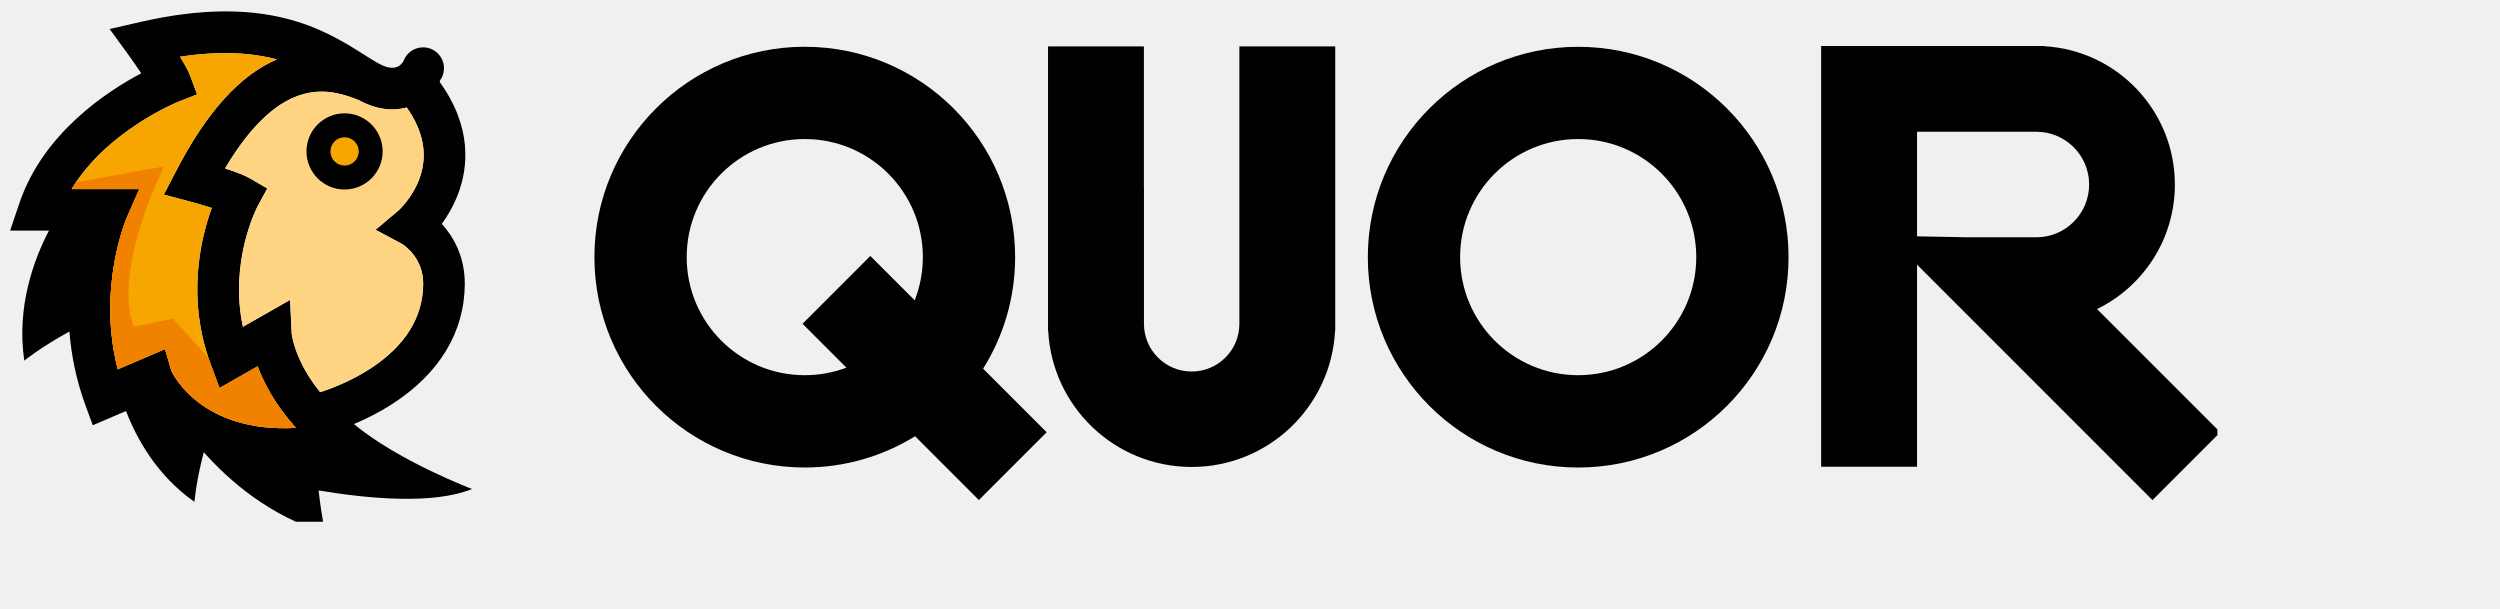
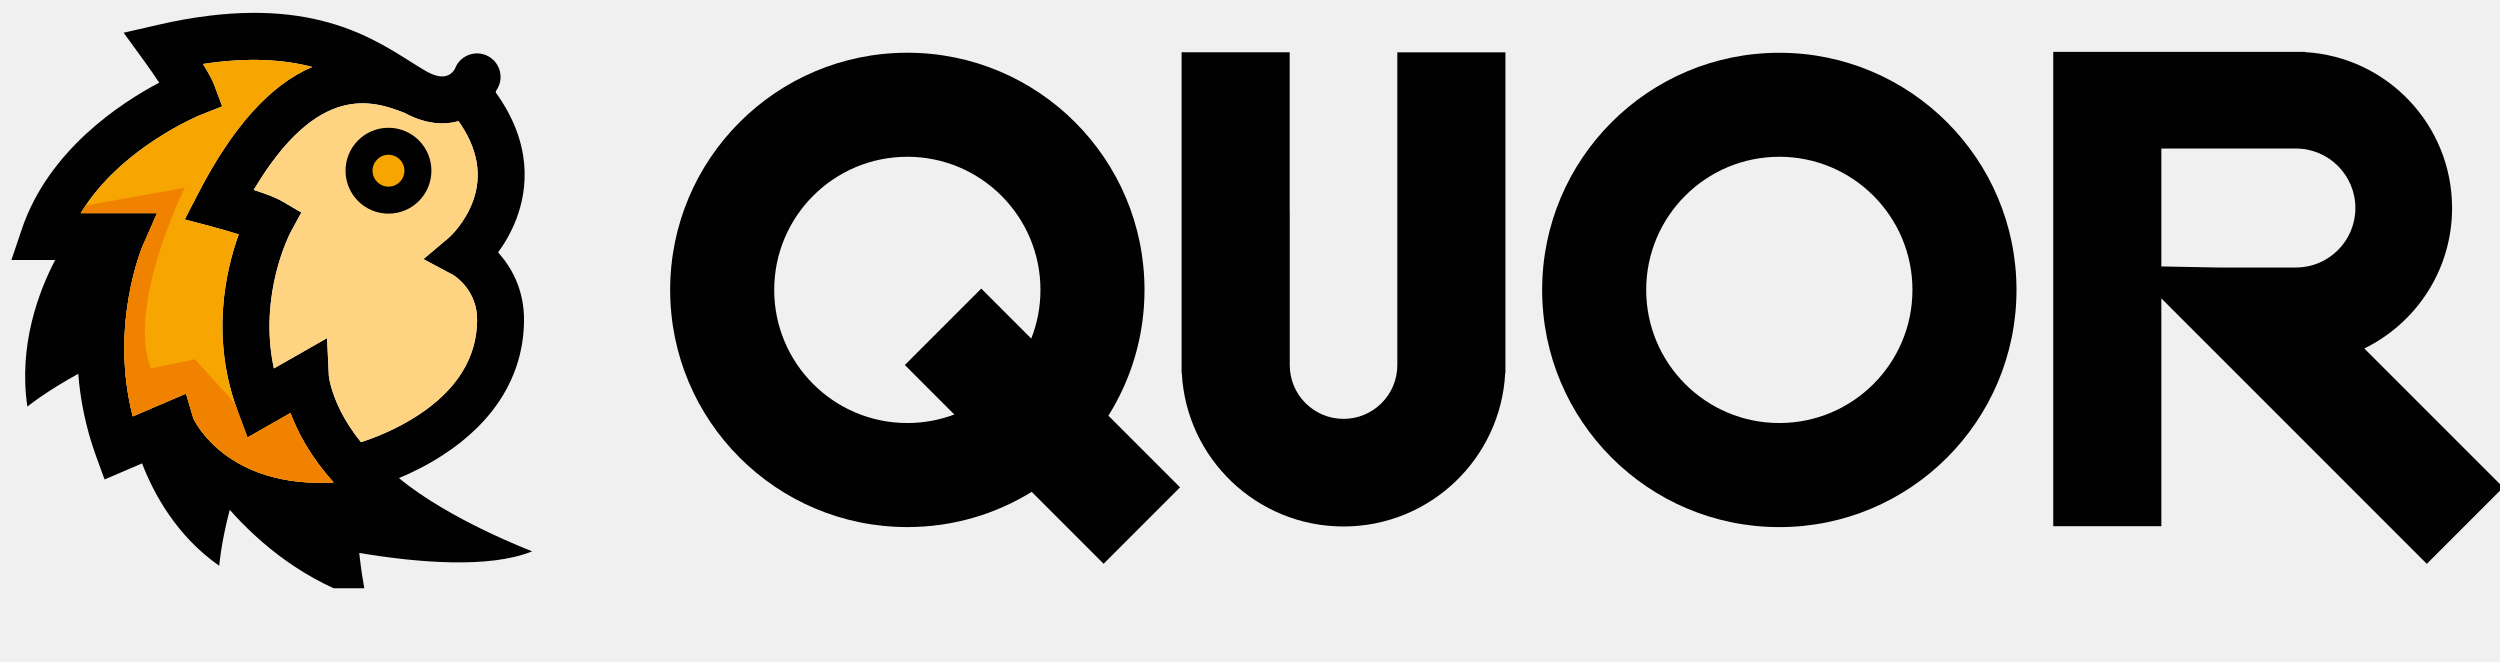
- <svg xmlns="http://www.w3.org/2000/svg" width="115" height="28" viewBox="0 0 115 28" fill="none">
-   <g clip-path="url(#clip0_1902_10301)">
-     <path d="M72.596 2.153C67.252 2.153 62.92 6.485 62.92 11.829C62.92 17.174 67.252 21.506 72.596 21.506C77.941 21.506 82.273 17.174 82.273 11.829C82.273 6.485 77.941 2.153 72.596 2.153ZM72.596 17.259C69.596 17.259 67.165 14.828 67.165 11.828C67.165 8.828 69.596 6.396 72.596 6.396C75.596 6.396 78.028 8.828 78.028 11.828C78.028 14.828 75.596 17.259 72.596 17.259Z" fill="#000100" />
-     <path d="M96.463 14.217C98.584 13.182 100.044 11.006 100.044 8.488C100.044 5.093 97.389 2.318 94.043 2.126L94.05 2.116H83.772V21.47H88.183V12.173L99.014 23.005L102.132 19.886L96.464 14.217H96.463ZM93.672 10.915H90.507L88.183 10.871V6.061H93.672C95.012 6.061 96.1 7.147 96.1 8.488C96.1 9.829 95.013 10.915 93.672 10.915Z" fill="#000100" />
-     <path d="M57.011 8.645V14.896C57.011 16.108 56.029 17.09 54.816 17.09C53.605 17.09 52.622 16.108 52.622 14.896V8.643C52.622 8.643 52.62 8.643 52.619 8.643V2.133H48.209V15.23H48.218C48.403 18.713 51.285 21.48 54.815 21.48C58.344 21.48 61.226 18.713 61.412 15.23H61.421V2.135H57.011V8.645Z" fill="#000100" />
-     <path d="M46.696 11.828C46.696 6.484 42.364 2.151 37.019 2.151C31.675 2.151 27.343 6.484 27.343 11.828C27.343 17.172 31.675 21.505 37.019 21.505C38.881 21.505 40.619 20.978 42.094 20.067L45.028 23.002L48.146 19.883L45.223 16.959C46.156 15.472 46.696 13.712 46.696 11.826V11.828ZM37.019 17.259C34.019 17.259 31.588 14.828 31.588 11.828C31.588 8.828 34.019 6.396 37.019 6.396C40.019 6.396 42.451 8.828 42.451 11.828C42.451 12.528 42.317 13.199 42.076 13.814L40.036 11.774L36.917 14.893L38.936 16.912C38.339 17.137 37.694 17.259 37.018 17.259H37.019Z" fill="#000100" />
-     <path d="M21.716 22.494C21.716 22.494 18.326 21.209 16.279 19.506C16.802 19.288 17.422 18.985 18.043 18.584C20.206 17.191 21.359 15.29 21.38 13.088C21.392 11.787 20.842 10.871 20.323 10.298C20.581 9.944 20.858 9.483 21.07 8.928C21.529 7.719 21.737 5.861 20.221 3.765C20.233 3.744 20.242 3.728 20.246 3.719L20.234 3.713C20.353 3.552 20.423 3.354 20.423 3.14C20.423 2.609 19.993 2.178 19.462 2.178C19.042 2.178 18.685 2.447 18.554 2.823C18.323 3.188 17.927 3.215 17.38 2.901C17.186 2.79 16.973 2.657 16.748 2.514C14.959 1.385 12.254 -0.322 6.455 1.011L5.044 1.335L5.896 2.507C6.106 2.796 6.317 3.102 6.496 3.372C4.933 4.196 1.982 6.12 0.892 9.345L0.466 10.608H2.252C1.586 11.879 0.746 14.073 1.117 16.589C1.117 16.589 1.862 15.98 3.193 15.251C3.277 16.305 3.494 17.442 3.92 18.613L4.267 19.562L5.797 18.907C6.272 20.144 7.202 21.866 8.945 23.084C8.945 23.084 9.011 22.18 9.374 20.801C10.58 22.16 12.433 23.741 14.968 24.517C14.968 24.517 14.791 23.794 14.657 22.561C17.002 22.952 19.954 23.212 21.716 22.493V22.494ZM18.709 4.943C19.483 6.039 19.682 7.13 19.303 8.189C18.979 9.095 18.343 9.669 18.341 9.671L17.275 10.571L18.494 11.222C18.583 11.276 19.478 11.861 19.466 13.069C19.451 14.604 18.637 15.908 17.045 16.948C16.127 17.546 15.193 17.891 14.728 18.04C14.345 17.569 14.081 17.134 13.901 16.778C13.493 15.971 13.421 15.389 13.415 15.329L13.343 13.794L11.174 15.03C10.525 12.012 11.837 9.51 11.851 9.485L12.295 8.669L11.492 8.201C11.24 8.054 10.793 7.89 10.351 7.748C12.982 3.329 15.226 4.112 16.498 4.602C17.452 5.124 18.221 5.079 18.709 4.943ZM5.819 10.039L6.409 8.696H3.296C4.915 6.018 8.156 4.7 8.192 4.685L9.067 4.34L8.737 3.459C8.654 3.237 8.477 2.927 8.279 2.61C10.171 2.322 11.602 2.435 12.739 2.73C11.024 3.467 9.5 5.159 8.086 7.893L7.538 8.952L8.692 9.258C9.052 9.354 9.424 9.462 9.742 9.564C9.226 10.982 8.566 13.746 9.704 16.797L10.097 17.851L11.851 16.852C12.137 17.621 12.661 18.632 13.613 19.682C9.281 19.928 7.949 17.221 7.883 17.052L7.589 16.058L5.417 16.988C4.454 13.262 5.804 10.07 5.819 10.039Z" fill="#000100" />
-     <path d="M10.352 7.749C10.795 7.892 11.242 8.055 11.494 8.202L12.296 8.67L11.852 9.486C11.839 9.512 10.527 12.014 11.176 15.032L13.345 13.796L13.417 15.331C13.423 15.39 13.496 15.973 13.903 16.779C14.083 17.135 14.347 17.57 14.729 18.041C15.196 17.891 16.131 17.547 17.047 16.949C18.639 15.911 19.453 14.606 19.468 13.07C19.48 11.863 18.584 11.277 18.496 11.223L17.276 10.572L18.343 9.672C18.343 9.672 18.98 9.095 19.305 8.19C19.684 7.131 19.485 6.041 18.71 4.944C18.223 5.081 17.453 5.126 16.5 4.604C15.227 4.113 12.983 3.33 10.352 7.749Z" fill="#FED482" />
-     <path d="M13.614 19.682C12.661 18.632 12.138 17.621 11.851 16.852L10.098 17.851L9.705 16.797C8.565 13.746 9.225 10.982 9.742 9.564C9.424 9.464 9.052 9.354 8.692 9.258L7.539 8.952L8.086 7.893C9.501 5.159 11.025 3.467 12.739 2.73C11.602 2.435 10.171 2.322 8.28 2.61C8.479 2.928 8.655 3.239 8.737 3.459L9.067 4.34L8.193 4.685C8.157 4.7 4.915 6.018 3.297 8.696H6.409L5.82 10.039C5.806 10.072 4.456 13.262 5.418 16.988L7.59 16.058L7.884 17.052C7.95 17.221 9.282 19.928 13.614 19.682Z" fill="#F7A500" />
-     <path d="M6.409 8.696L5.819 10.039C5.806 10.072 4.456 13.262 5.417 16.988L7.589 16.058L7.883 17.052C7.949 17.221 9.281 19.928 13.613 19.682C12.661 18.632 12.137 17.621 11.851 16.852L10.097 17.851L9.704 16.797C9.662 16.685 9.623 16.574 9.586 16.462L7.957 14.659L6.157 15.029C5.15 12.467 7.541 7.658 7.541 7.658L3.496 8.385C3.427 8.487 3.359 8.592 3.295 8.699H6.407L6.409 8.696Z" fill="#F08200" />
-     <path d="M15.85 8.717C16.817 8.717 17.602 7.933 17.602 6.965C17.602 5.997 16.817 5.213 15.85 5.213C14.882 5.213 14.098 5.997 14.098 6.965C14.098 7.933 14.882 8.717 15.85 8.717Z" fill="#000100" />
-     <path d="M15.85 7.616C16.21 7.616 16.501 7.324 16.501 6.965C16.501 6.605 16.21 6.314 15.85 6.314C15.491 6.314 15.199 6.605 15.199 6.965C15.199 7.324 15.491 7.616 15.85 7.616Z" fill="#F7A500" />
+ <svg xmlns="http://www.w3.org/2000/svg" width="510" height="135" viewBox="0 0 510 135" fill="none">
+   <g clip-path="url(#clip0_2434_15277)">
+     <path d="M362.98 10.765C336.258 10.765 314.598 32.425 314.598 59.147C314.598 85.87 336.258 107.53 362.98 107.53C389.703 107.53 411.363 85.87 411.363 59.147C411.363 32.425 389.703 10.765 362.98 10.765ZM362.98 86.297C347.98 86.297 335.823 74.14 335.823 59.14C335.823 44.14 347.98 31.982 362.98 31.982C377.98 31.982 390.138 44.14 390.138 59.14C390.138 74.14 377.98 86.297 362.98 86.297Z" fill="#000100" />
+     <path d="M482.313 71.088C492.918 65.912 500.223 55.03 500.223 42.438C500.223 25.465 486.948 11.59 470.215 10.63L470.253 10.578H418.863V107.35H440.913V60.865L495.07 115.023L510.663 99.43L482.32 71.088H482.313ZM468.363 54.572H452.538L440.913 54.355V30.302H468.363C475.06 30.302 480.498 35.733 480.498 42.438C480.498 49.142 475.068 54.572 468.363 54.572Z" fill="#000100" />
+     <path d="M285.055 43.225V74.477C285.055 80.537 280.143 85.45 274.083 85.45C268.023 85.45 263.11 80.537 263.11 74.477V43.217C263.11 43.217 263.103 43.217 263.095 43.217V10.667H241.045V76.15H241.09C242.013 93.565 256.428 107.402 274.075 107.402C291.723 107.402 306.13 93.565 307.06 76.15H307.105V10.675H285.055V43.225Z" fill="#000100" />
+     <path d="M233.478 59.14C233.478 32.417 211.818 10.757 185.095 10.757C158.373 10.757 136.713 32.417 136.713 59.14C136.713 85.862 158.373 107.522 185.095 107.522C194.403 107.522 203.095 104.89 210.468 100.337L225.138 115.007L240.73 99.415L226.113 84.797C230.778 77.357 233.478 68.56 233.478 59.132V59.14ZM185.095 86.297C170.095 86.297 157.938 74.14 157.938 59.14C157.938 44.14 170.095 31.982 185.095 31.982C200.095 31.982 212.253 44.14 212.253 59.14C212.253 62.642 211.585 65.995 210.378 69.07L200.178 58.87L184.585 74.462L194.68 84.557C191.695 85.682 188.47 86.297 185.088 86.297H185.095Z" fill="#000100" />
+     <path d="M108.58 112.472C108.58 112.472 91.63 106.045 81.393 97.532C84.01 96.438 87.108 94.922 90.213 92.92C101.028 85.953 106.795 76.45 106.9 65.44C106.96 58.938 104.208 54.355 101.613 51.49C102.903 49.72 104.29 47.417 105.348 44.642C107.643 38.597 108.685 29.305 101.103 18.828C101.163 18.723 101.208 18.64 101.23 18.595L101.17 18.565C101.763 17.762 102.115 16.773 102.115 15.7C102.115 13.045 99.963 10.893 97.308 10.893C95.208 10.893 93.423 12.235 92.77 14.117C91.615 15.94 89.635 16.075 86.898 14.508C85.93 13.953 84.865 13.285 83.74 12.572C74.793 6.925 61.27 -1.61 32.275 5.057L25.218 6.677L29.478 12.535C30.528 13.982 31.585 15.512 32.478 16.863C24.663 20.98 9.91 30.602 4.458 46.727L2.328 53.042H11.26C7.93 59.395 3.73 70.368 5.583 82.945C5.583 82.945 9.31 79.9 15.963 76.255C16.383 81.528 17.47 87.213 19.6 93.062L21.333 97.81L28.983 94.532C31.36 100.72 36.01 109.33 44.725 115.42C44.725 115.42 45.055 110.897 46.87 104.005C52.9 110.8 62.163 118.705 74.838 122.582C74.838 122.582 73.953 118.967 73.285 112.802C85.008 114.76 99.768 116.057 108.58 112.465V112.472ZM93.543 24.715C97.413 30.198 98.41 35.65 96.513 40.945C94.893 45.475 91.713 48.347 91.705 48.355L86.373 52.855L92.47 56.11C92.913 56.38 97.39 59.305 97.33 65.343C97.255 73.022 93.183 79.54 85.225 84.737C80.635 87.73 75.963 89.455 73.638 90.198C71.725 87.843 70.405 85.668 69.505 83.89C67.465 79.855 67.105 76.945 67.075 76.645L66.715 68.972L55.87 75.153C52.623 60.062 59.185 47.553 59.253 47.425L61.473 43.345L57.46 41.005C56.2 40.27 53.965 39.453 51.753 38.74C64.908 16.645 76.128 20.56 82.488 23.012C87.258 25.622 91.105 25.398 93.543 24.715ZM29.095 50.193L32.043 43.48H16.48C24.573 30.093 40.78 23.5 40.96 23.425L45.333 21.7L43.683 17.297C43.27 16.188 42.385 14.635 41.395 13.053C50.853 11.613 58.008 12.175 63.693 13.652C55.12 17.335 47.5 25.795 40.428 39.468L37.69 44.763L43.458 46.292C45.258 46.773 47.118 47.312 48.708 47.822C46.128 54.91 42.828 68.733 48.52 83.987L50.485 89.252L59.253 84.257C60.685 88.105 63.303 93.16 68.065 98.41C46.405 99.64 39.745 86.103 39.415 85.263L37.945 80.29L27.085 84.94C22.27 66.31 29.02 50.35 29.095 50.193Z" fill="#000100" />
+     <path d="M51.761 38.747C53.973 39.46 56.208 40.277 57.468 41.012L61.481 43.352L59.261 47.432C59.193 47.56 52.631 60.07 55.878 75.16L66.723 68.98L67.083 76.652C67.113 76.952 67.481 79.862 69.513 83.897C70.413 85.675 71.733 87.85 73.646 90.205C75.978 89.455 80.651 87.737 85.233 84.745C93.191 79.555 97.263 73.03 97.338 65.35C97.398 59.312 92.921 56.387 92.478 56.117L86.381 52.862L91.713 48.362C91.713 48.362 94.901 45.475 96.521 40.952C98.418 35.657 97.421 30.205 93.551 24.722C91.113 25.405 87.266 25.63 82.496 23.02C76.136 20.567 64.916 16.652 51.761 38.747Z" fill="#FED482" />
+     <path d="M68.065 98.41C63.303 93.16 60.685 88.105 59.253 84.257L50.485 89.252L48.52 83.987C42.82 68.732 46.12 54.91 48.708 47.822C47.118 47.32 45.258 46.772 43.458 46.292L37.69 44.762L40.428 39.467C47.5 25.795 55.12 17.335 63.693 13.652C58.008 12.175 50.853 11.612 41.395 13.052C42.393 14.642 43.27 16.195 43.683 17.297L45.333 21.7L40.96 23.425C40.78 23.5 24.573 30.092 16.48 43.48H32.043L29.095 50.192C29.028 50.357 22.278 66.31 27.085 84.94L37.945 80.29L39.415 85.262C39.745 86.102 46.405 99.64 68.065 98.41Z" fill="#F7A500" />
+     <path d="M32.043 43.48L29.095 50.192C29.028 50.357 22.278 66.31 27.085 84.94L37.945 80.29L39.415 85.262C39.745 86.102 46.405 99.64 68.065 98.41C63.303 93.16 60.685 88.105 59.253 84.257L50.485 89.252L48.52 83.987C48.31 83.425 48.115 82.87 47.928 82.307L39.783 73.292L30.783 75.145C25.75 62.335 37.705 38.29 37.705 38.29L17.478 41.927C17.133 42.437 16.795 42.962 16.473 43.495H32.035L32.043 43.48Z" fill="#F08200" />
+     <path d="M79.248 43.585C84.086 43.585 88.008 39.663 88.008 34.825C88.008 29.987 84.086 26.065 79.248 26.065C74.41 26.065 70.488 29.987 70.488 34.825C70.488 39.663 74.41 43.585 79.248 43.585Z" fill="#000100" />
+     <path d="M79.248 38.08C81.046 38.08 82.503 36.623 82.503 34.825C82.503 33.027 81.046 31.57 79.248 31.57C77.45 31.57 75.993 33.027 75.993 34.825C75.993 36.623 77.45 38.08 79.248 38.08Z" fill="#F7A500" />
  </g>
  <defs>
-     <clipPath id="clip0_1902_10301">
-       <rect width="102" height="24" fill="white" />
+     <clipPath id="clip0_2434_15277">
+       <rect width="510" height="120" fill="white" />
    </clipPath>
  </defs>
</svg>
